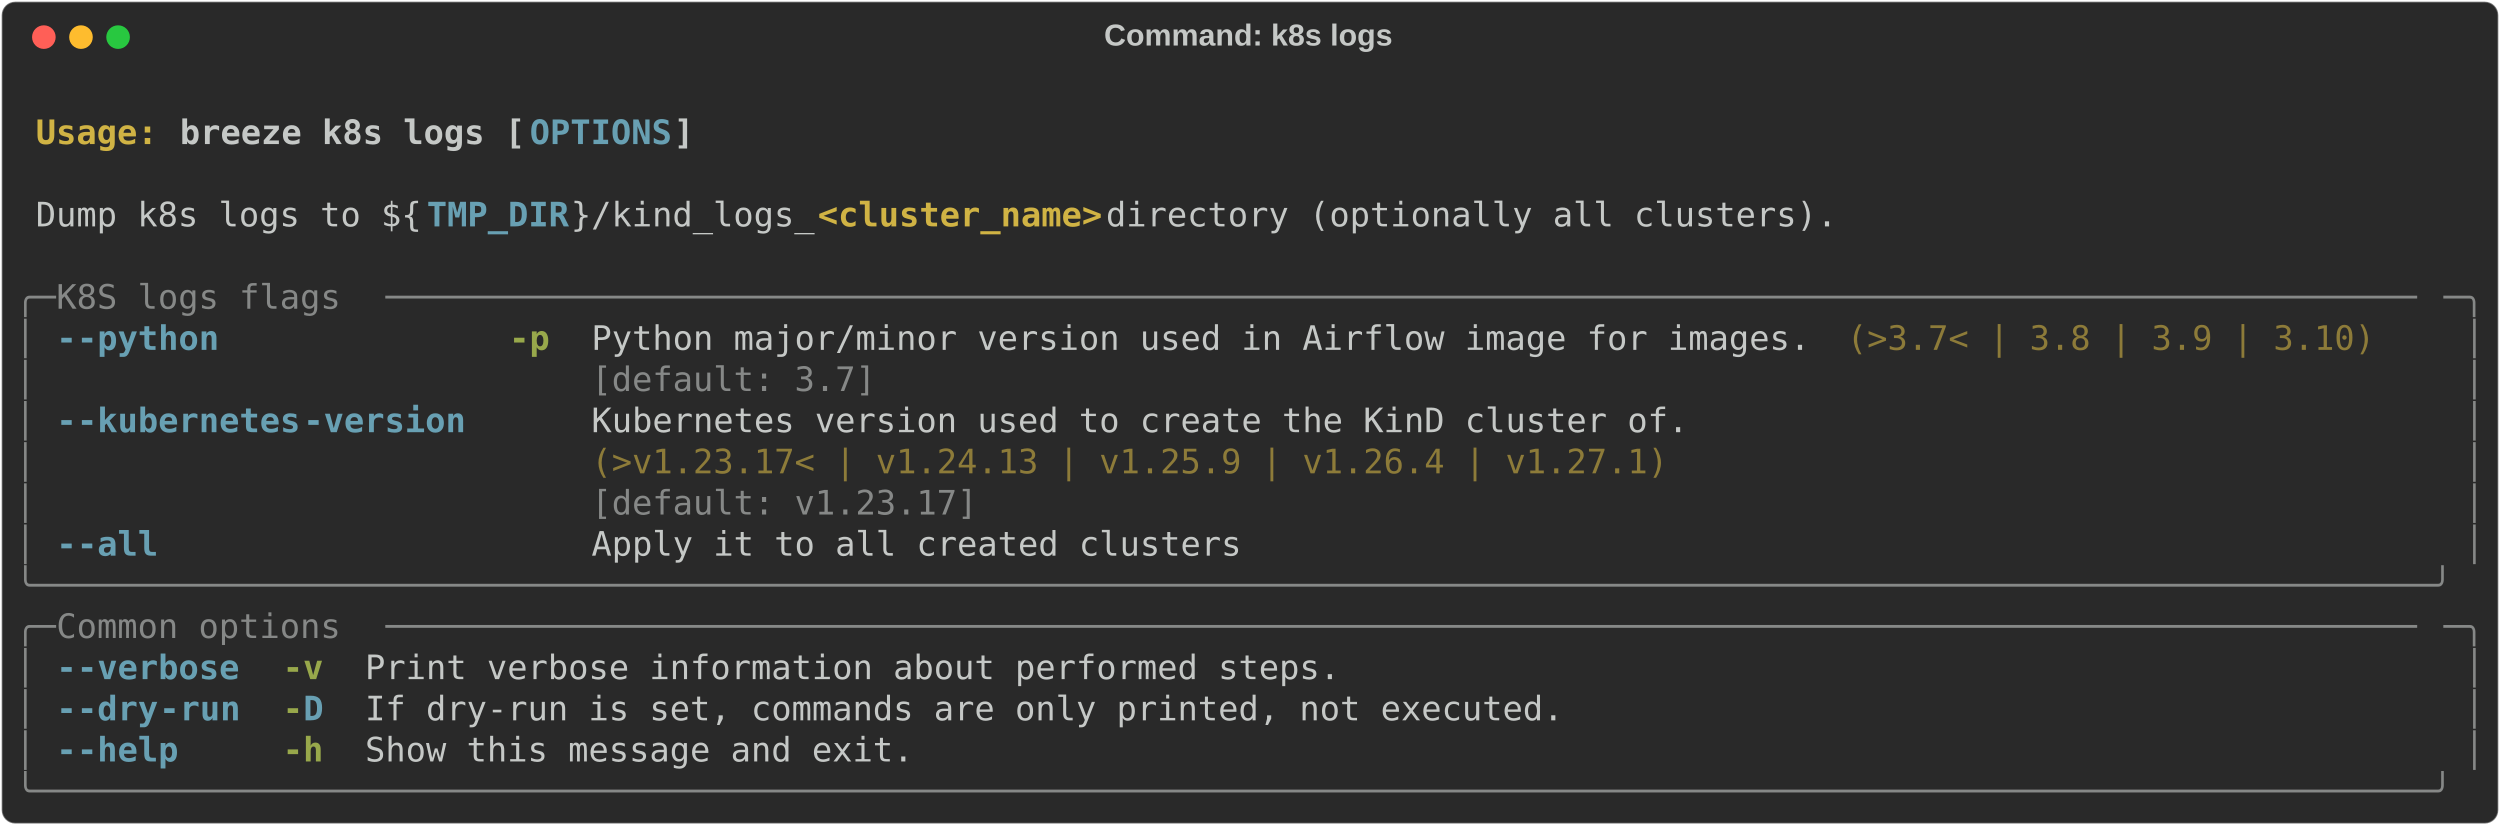
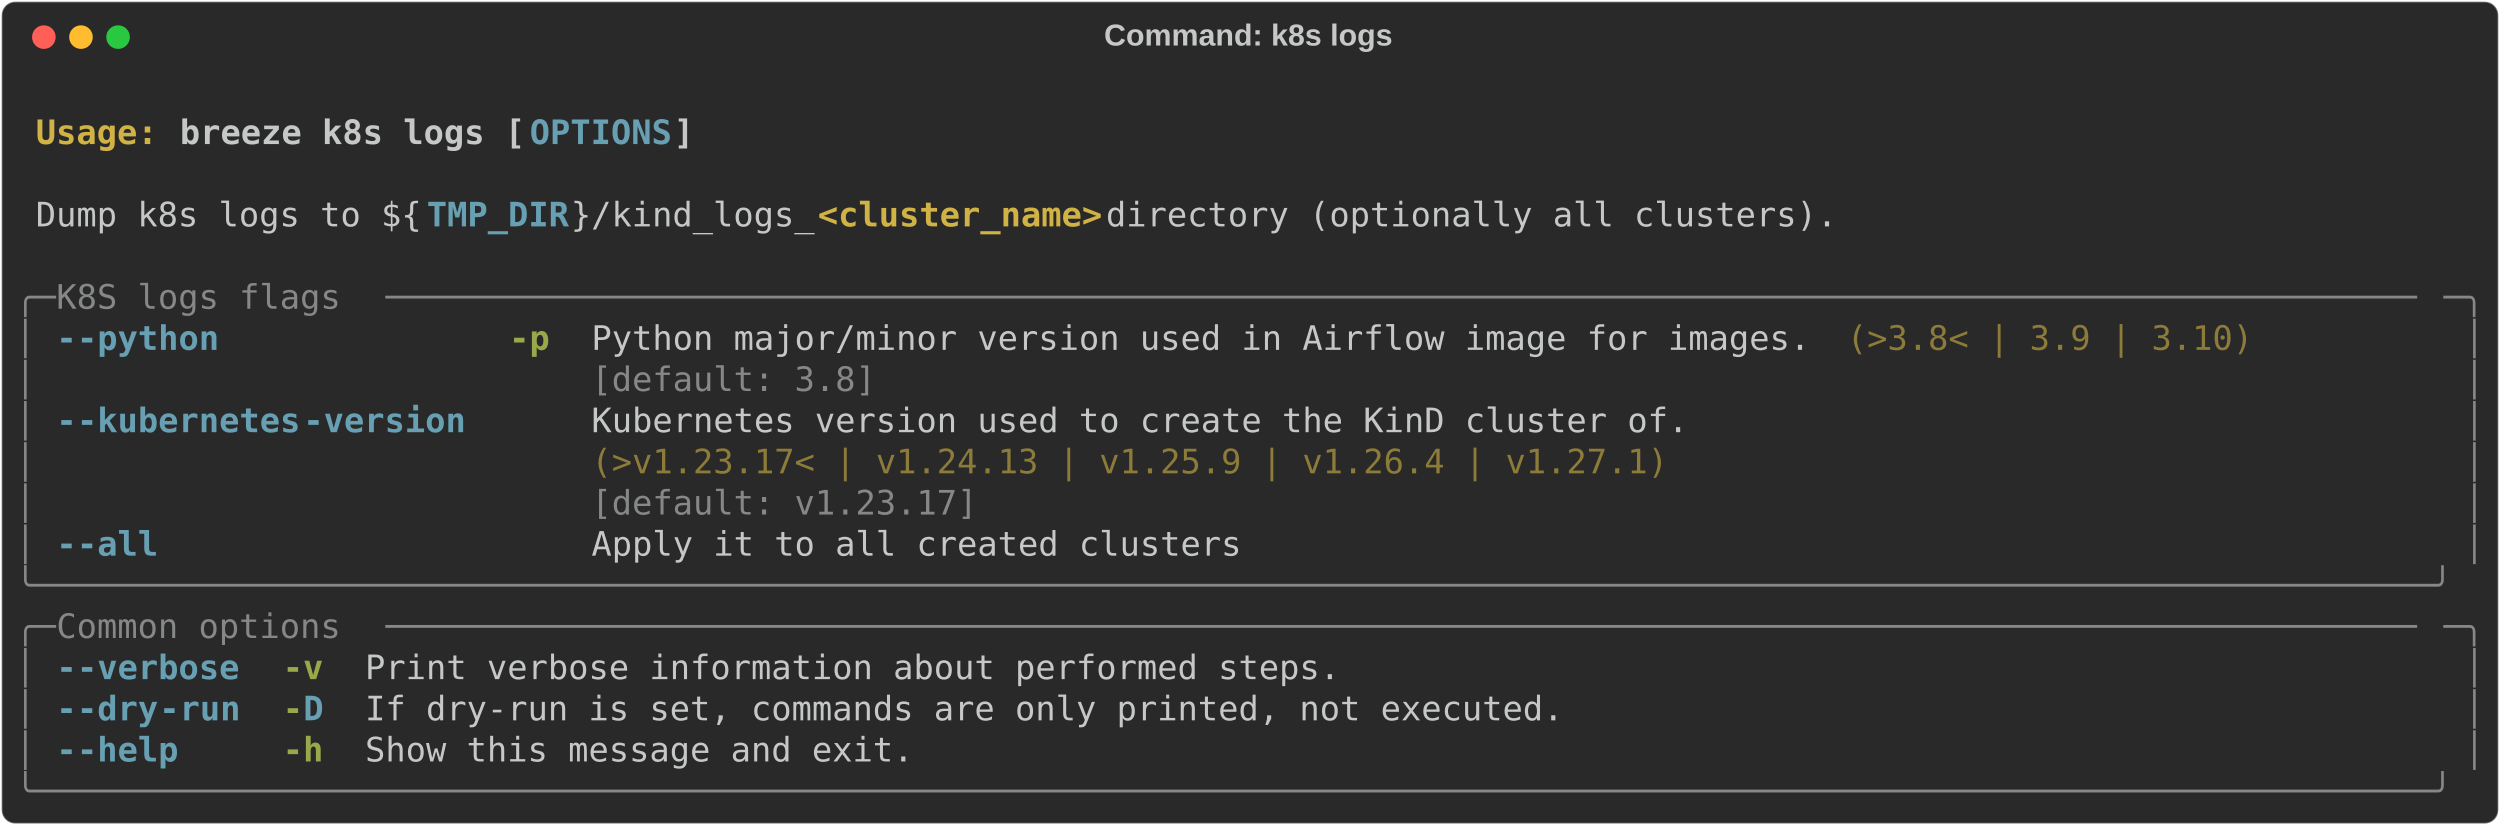
<svg xmlns="http://www.w3.org/2000/svg" class="rich-terminal" viewBox="0 0 1482 489.2">
  <style>

    @font-face {
        font-family: "Fira Code";
        src: local("FiraCode-Regular"),
                url("https://cdnjs.cloudflare.com/ajax/libs/firacode/6.2.0/woff2/FiraCode-Regular.woff2") format("woff2"),
                url("https://cdnjs.cloudflare.com/ajax/libs/firacode/6.2.0/woff/FiraCode-Regular.woff") format("woff");
        font-style: normal;
        font-weight: 400;
    }
    @font-face {
        font-family: "Fira Code";
        src: local("FiraCode-Bold"),
                url("https://cdnjs.cloudflare.com/ajax/libs/firacode/6.2.0/woff2/FiraCode-Bold.woff2") format("woff2"),
                url("https://cdnjs.cloudflare.com/ajax/libs/firacode/6.2.0/woff/FiraCode-Bold.woff") format("woff");
        font-style: bold;
        font-weight: 700;
    }

    .breeze-k8s-logs-matrix {
        font-family: Fira Code, monospace;
        font-size: 20px;
        line-height: 24.4px;
        font-variant-east-asian: full-width;
    }

    .breeze-k8s-logs-title {
        font-size: 18px;
        font-weight: bold;
        font-family: arial;
    }

    .breeze-k8s-logs-r1 { fill: #c5c8c6;font-weight: bold }
.breeze-k8s-logs-r2 { fill: #c5c8c6 }
.breeze-k8s-logs-r3 { fill: #d0b344;font-weight: bold }
.breeze-k8s-logs-r4 { fill: #68a0b3;font-weight: bold }
.breeze-k8s-logs-r5 { fill: #868887 }
.breeze-k8s-logs-r6 { fill: #98a84b;font-weight: bold }
.breeze-k8s-logs-r7 { fill: #8d7b39 }
    </style>
  <defs>
    <clipPath id="breeze-k8s-logs-clip-terminal">
      <rect x="0" y="0" width="1463.0" height="438.2" />
    </clipPath>
    <clipPath id="breeze-k8s-logs-line-0">
      <rect x="0" y="1.5" width="1464" height="24.65" />
    </clipPath>
    <clipPath id="breeze-k8s-logs-line-1">
      <rect x="0" y="25.9" width="1464" height="24.65" />
    </clipPath>
    <clipPath id="breeze-k8s-logs-line-2">
      <rect x="0" y="50.3" width="1464" height="24.65" />
    </clipPath>
    <clipPath id="breeze-k8s-logs-line-3">
      <rect x="0" y="74.7" width="1464" height="24.65" />
    </clipPath>
    <clipPath id="breeze-k8s-logs-line-4">
      <rect x="0" y="99.1" width="1464" height="24.65" />
    </clipPath>
    <clipPath id="breeze-k8s-logs-line-5">
      <rect x="0" y="123.5" width="1464" height="24.65" />
    </clipPath>
    <clipPath id="breeze-k8s-logs-line-6">
      <rect x="0" y="147.9" width="1464" height="24.65" />
    </clipPath>
    <clipPath id="breeze-k8s-logs-line-7">
      <rect x="0" y="172.3" width="1464" height="24.65" />
    </clipPath>
    <clipPath id="breeze-k8s-logs-line-8">
      <rect x="0" y="196.7" width="1464" height="24.65" />
    </clipPath>
    <clipPath id="breeze-k8s-logs-line-9">
      <rect x="0" y="221.1" width="1464" height="24.65" />
    </clipPath>
    <clipPath id="breeze-k8s-logs-line-10">
      <rect x="0" y="245.5" width="1464" height="24.65" />
    </clipPath>
    <clipPath id="breeze-k8s-logs-line-11">
      <rect x="0" y="269.9" width="1464" height="24.65" />
    </clipPath>
    <clipPath id="breeze-k8s-logs-line-12">
      <rect x="0" y="294.3" width="1464" height="24.65" />
    </clipPath>
    <clipPath id="breeze-k8s-logs-line-13">
      <rect x="0" y="318.7" width="1464" height="24.65" />
    </clipPath>
    <clipPath id="breeze-k8s-logs-line-14">
      <rect x="0" y="343.1" width="1464" height="24.65" />
    </clipPath>
    <clipPath id="breeze-k8s-logs-line-15">
      <rect x="0" y="367.5" width="1464" height="24.65" />
    </clipPath>
    <clipPath id="breeze-k8s-logs-line-16">
      <rect x="0" y="391.9" width="1464" height="24.65" />
    </clipPath>
  </defs>
  <rect fill="#292929" stroke="rgba(255,255,255,0.35)" stroke-width="1" x="1" y="1" width="1480" height="487.2" rx="8" />
  <text class="breeze-k8s-logs-title" fill="#c5c8c6" text-anchor="middle" x="740" y="27">Command: k8s logs</text>
  <g transform="translate(26,22)">
    <circle cx="0" cy="0" r="7" fill="#ff5f57" />
    <circle cx="22" cy="0" r="7" fill="#febc2e" />
    <circle cx="44" cy="0" r="7" fill="#28c840" />
  </g>
  <g transform="translate(9, 41)" clip-path="url(#breeze-k8s-logs-clip-terminal)">
    <g class="breeze-k8s-logs-matrix">
      <text class="breeze-k8s-logs-r2" x="1464" y="20" textLength="12.2" clip-path="url(#breeze-k8s-logs-line-0)">
</text>
      <text class="breeze-k8s-logs-r3" x="12.2" y="44.4" textLength="85.4" clip-path="url(#breeze-k8s-logs-line-1)">Usage: </text>
      <text class="breeze-k8s-logs-r1" x="97.6" y="44.4" textLength="207.4" clip-path="url(#breeze-k8s-logs-line-1)">breeze k8s logs [</text>
      <text class="breeze-k8s-logs-r4" x="305" y="44.4" textLength="85.4" clip-path="url(#breeze-k8s-logs-line-1)">OPTIONS</text>
      <text class="breeze-k8s-logs-r1" x="390.4" y="44.4" textLength="12.2" clip-path="url(#breeze-k8s-logs-line-1)">]</text>
      <text class="breeze-k8s-logs-r2" x="1464" y="44.4" textLength="12.2" clip-path="url(#breeze-k8s-logs-line-1)">
</text>
      <text class="breeze-k8s-logs-r2" x="1464" y="68.8" textLength="12.2" clip-path="url(#breeze-k8s-logs-line-2)">
</text>
      <text class="breeze-k8s-logs-r2" x="12.2" y="93.2" textLength="231.8" clip-path="url(#breeze-k8s-logs-line-3)">Dump k8s logs to ${</text>
      <text class="breeze-k8s-logs-r4" x="244" y="93.2" textLength="85.4" clip-path="url(#breeze-k8s-logs-line-3)">TMP_DIR</text>
      <text class="breeze-k8s-logs-r2" x="329.4" y="93.2" textLength="146.4" clip-path="url(#breeze-k8s-logs-line-3)">}/kind_logs_</text>
      <text class="breeze-k8s-logs-r3" x="475.8" y="93.2" textLength="170.8" clip-path="url(#breeze-k8s-logs-line-3)">&lt;cluster_name&gt;</text>
      <text class="breeze-k8s-logs-r2" x="646.6" y="93.2" textLength="451.4" clip-path="url(#breeze-k8s-logs-line-3)"> directory (optionally all clusters).</text>
      <text class="breeze-k8s-logs-r2" x="1464" y="93.2" textLength="12.2" clip-path="url(#breeze-k8s-logs-line-3)">
</text>
      <text class="breeze-k8s-logs-r2" x="1464" y="117.6" textLength="12.2" clip-path="url(#breeze-k8s-logs-line-4)">
</text>
      <text class="breeze-k8s-logs-r5" x="0" y="142" textLength="24.4" clip-path="url(#breeze-k8s-logs-line-5)">╭─</text>
      <text class="breeze-k8s-logs-r5" x="24.4" y="142" textLength="195.2" clip-path="url(#breeze-k8s-logs-line-5)"> K8S logs flags </text>
      <text class="breeze-k8s-logs-r5" x="219.6" y="142" textLength="1220" clip-path="url(#breeze-k8s-logs-line-5)">────────────────────────────────────────────────────────────────────────────────────────────────────</text>
      <text class="breeze-k8s-logs-r5" x="1439.6" y="142" textLength="24.4" clip-path="url(#breeze-k8s-logs-line-5)">─╮</text>
      <text class="breeze-k8s-logs-r2" x="1464" y="142" textLength="12.2" clip-path="url(#breeze-k8s-logs-line-5)">
</text>
      <text class="breeze-k8s-logs-r5" x="0" y="166.4" textLength="12.2" clip-path="url(#breeze-k8s-logs-line-6)">│</text>
      <text class="breeze-k8s-logs-r4" x="24.4" y="166.4" textLength="12.2" clip-path="url(#breeze-k8s-logs-line-6)">-</text>
      <text class="breeze-k8s-logs-r4" x="36.6" y="166.4" textLength="85.4" clip-path="url(#breeze-k8s-logs-line-6)">-python</text>
      <text class="breeze-k8s-logs-r6" x="292.8" y="166.4" textLength="24.4" clip-path="url(#breeze-k8s-logs-line-6)">-p</text>
      <text class="breeze-k8s-logs-r2" x="341.6" y="166.4" textLength="732" clip-path="url(#breeze-k8s-logs-line-6)">Python major/minor version used in Airflow image for images.</text>
-       <text class="breeze-k8s-logs-r7" x="1085.8" y="166.4" textLength="317.2" clip-path="url(#breeze-k8s-logs-line-6)">(&gt;3.7&lt; | 3.8 | 3.9 | 3.10)</text>
+       <text class="breeze-k8s-logs-r7" x="1085.8" y="166.4" textLength="244" clip-path="url(#breeze-k8s-logs-line-6)">(&gt;3.8&lt; | 3.9 | 3.10)</text>
      <text class="breeze-k8s-logs-r5" x="1451.8" y="166.4" textLength="12.2" clip-path="url(#breeze-k8s-logs-line-6)">│</text>
      <text class="breeze-k8s-logs-r2" x="1464" y="166.4" textLength="12.2" clip-path="url(#breeze-k8s-logs-line-6)">
</text>
      <text class="breeze-k8s-logs-r5" x="0" y="190.8" textLength="12.2" clip-path="url(#breeze-k8s-logs-line-7)">│</text>
-       <text class="breeze-k8s-logs-r5" x="341.6" y="190.8" textLength="732" clip-path="url(#breeze-k8s-logs-line-7)">[default: 3.7]                                              </text>
+       <text class="breeze-k8s-logs-r5" x="341.6" y="190.8" textLength="732" clip-path="url(#breeze-k8s-logs-line-7)">[default: 3.8]                                              </text>
      <text class="breeze-k8s-logs-r5" x="1451.8" y="190.8" textLength="12.2" clip-path="url(#breeze-k8s-logs-line-7)">│</text>
      <text class="breeze-k8s-logs-r2" x="1464" y="190.8" textLength="12.2" clip-path="url(#breeze-k8s-logs-line-7)">
</text>
      <text class="breeze-k8s-logs-r5" x="0" y="215.2" textLength="12.2" clip-path="url(#breeze-k8s-logs-line-8)">│</text>
      <text class="breeze-k8s-logs-r4" x="24.4" y="215.2" textLength="12.2" clip-path="url(#breeze-k8s-logs-line-8)">-</text>
      <text class="breeze-k8s-logs-r4" x="36.6" y="215.2" textLength="134.2" clip-path="url(#breeze-k8s-logs-line-8)">-kubernetes</text>
      <text class="breeze-k8s-logs-r4" x="170.8" y="215.2" textLength="97.6" clip-path="url(#breeze-k8s-logs-line-8)">-version</text>
      <text class="breeze-k8s-logs-r2" x="341.6" y="215.2" textLength="658.8" clip-path="url(#breeze-k8s-logs-line-8)">Kubernetes version used to create the KinD cluster of.</text>
      <text class="breeze-k8s-logs-r5" x="1451.8" y="215.2" textLength="12.2" clip-path="url(#breeze-k8s-logs-line-8)">│</text>
      <text class="breeze-k8s-logs-r2" x="1464" y="215.2" textLength="12.2" clip-path="url(#breeze-k8s-logs-line-8)">
</text>
      <text class="breeze-k8s-logs-r5" x="0" y="239.6" textLength="12.2" clip-path="url(#breeze-k8s-logs-line-9)">│</text>
      <text class="breeze-k8s-logs-r7" x="341.6" y="239.6" textLength="658.8" clip-path="url(#breeze-k8s-logs-line-9)">(&gt;v1.23.17&lt; | v1.24.13 | v1.25.9 | v1.26.4 | v1.27.1) </text>
      <text class="breeze-k8s-logs-r5" x="1451.8" y="239.6" textLength="12.2" clip-path="url(#breeze-k8s-logs-line-9)">│</text>
      <text class="breeze-k8s-logs-r2" x="1464" y="239.6" textLength="12.2" clip-path="url(#breeze-k8s-logs-line-9)">
</text>
      <text class="breeze-k8s-logs-r5" x="0" y="264" textLength="12.2" clip-path="url(#breeze-k8s-logs-line-10)">│</text>
      <text class="breeze-k8s-logs-r5" x="341.6" y="264" textLength="658.8" clip-path="url(#breeze-k8s-logs-line-10)">[default: v1.23.17]                                   </text>
      <text class="breeze-k8s-logs-r5" x="1451.8" y="264" textLength="12.2" clip-path="url(#breeze-k8s-logs-line-10)">│</text>
      <text class="breeze-k8s-logs-r2" x="1464" y="264" textLength="12.2" clip-path="url(#breeze-k8s-logs-line-10)">
</text>
      <text class="breeze-k8s-logs-r5" x="0" y="288.4" textLength="12.2" clip-path="url(#breeze-k8s-logs-line-11)">│</text>
      <text class="breeze-k8s-logs-r4" x="24.4" y="288.4" textLength="12.2" clip-path="url(#breeze-k8s-logs-line-11)">-</text>
      <text class="breeze-k8s-logs-r4" x="36.6" y="288.4" textLength="48.8" clip-path="url(#breeze-k8s-logs-line-11)">-all</text>
      <text class="breeze-k8s-logs-r2" x="341.6" y="288.4" textLength="390.4" clip-path="url(#breeze-k8s-logs-line-11)">Apply it to all created clusters</text>
      <text class="breeze-k8s-logs-r5" x="1451.8" y="288.4" textLength="12.2" clip-path="url(#breeze-k8s-logs-line-11)">│</text>
      <text class="breeze-k8s-logs-r2" x="1464" y="288.4" textLength="12.2" clip-path="url(#breeze-k8s-logs-line-11)">
</text>
      <text class="breeze-k8s-logs-r5" x="0" y="312.8" textLength="1464" clip-path="url(#breeze-k8s-logs-line-12)">╰──────────────────────────────────────────────────────────────────────────────────────────────────────────────────────╯</text>
      <text class="breeze-k8s-logs-r2" x="1464" y="312.8" textLength="12.2" clip-path="url(#breeze-k8s-logs-line-12)">
</text>
      <text class="breeze-k8s-logs-r5" x="0" y="337.2" textLength="24.4" clip-path="url(#breeze-k8s-logs-line-13)">╭─</text>
      <text class="breeze-k8s-logs-r5" x="24.4" y="337.2" textLength="195.2" clip-path="url(#breeze-k8s-logs-line-13)"> Common options </text>
      <text class="breeze-k8s-logs-r5" x="219.6" y="337.2" textLength="1220" clip-path="url(#breeze-k8s-logs-line-13)">────────────────────────────────────────────────────────────────────────────────────────────────────</text>
      <text class="breeze-k8s-logs-r5" x="1439.6" y="337.2" textLength="24.4" clip-path="url(#breeze-k8s-logs-line-13)">─╮</text>
      <text class="breeze-k8s-logs-r2" x="1464" y="337.2" textLength="12.2" clip-path="url(#breeze-k8s-logs-line-13)">
</text>
      <text class="breeze-k8s-logs-r5" x="0" y="361.6" textLength="12.2" clip-path="url(#breeze-k8s-logs-line-14)">│</text>
      <text class="breeze-k8s-logs-r4" x="24.4" y="361.6" textLength="12.2" clip-path="url(#breeze-k8s-logs-line-14)">-</text>
      <text class="breeze-k8s-logs-r4" x="36.6" y="361.6" textLength="97.6" clip-path="url(#breeze-k8s-logs-line-14)">-verbose</text>
      <text class="breeze-k8s-logs-r6" x="158.6" y="361.6" textLength="24.4" clip-path="url(#breeze-k8s-logs-line-14)">-v</text>
      <text class="breeze-k8s-logs-r2" x="207.4" y="361.6" textLength="585.6" clip-path="url(#breeze-k8s-logs-line-14)">Print verbose information about performed steps.</text>
      <text class="breeze-k8s-logs-r5" x="1451.8" y="361.6" textLength="12.2" clip-path="url(#breeze-k8s-logs-line-14)">│</text>
      <text class="breeze-k8s-logs-r2" x="1464" y="361.6" textLength="12.2" clip-path="url(#breeze-k8s-logs-line-14)">
</text>
      <text class="breeze-k8s-logs-r5" x="0" y="386" textLength="12.2" clip-path="url(#breeze-k8s-logs-line-15)">│</text>
      <text class="breeze-k8s-logs-r4" x="24.4" y="386" textLength="12.2" clip-path="url(#breeze-k8s-logs-line-15)">-</text>
      <text class="breeze-k8s-logs-r4" x="36.6" y="386" textLength="48.8" clip-path="url(#breeze-k8s-logs-line-15)">-dry</text>
      <text class="breeze-k8s-logs-r4" x="85.4" y="386" textLength="48.8" clip-path="url(#breeze-k8s-logs-line-15)">-run</text>
      <text class="breeze-k8s-logs-r6" x="158.6" y="386" textLength="12.2" clip-path="url(#breeze-k8s-logs-line-15)">-</text>
      <text class="breeze-k8s-logs-r4" x="170.8" y="386" textLength="12.2" clip-path="url(#breeze-k8s-logs-line-15)">D</text>
      <text class="breeze-k8s-logs-r2" x="207.4" y="386" textLength="719.8" clip-path="url(#breeze-k8s-logs-line-15)">If dry-run is set, commands are only printed, not executed.</text>
      <text class="breeze-k8s-logs-r5" x="1451.8" y="386" textLength="12.2" clip-path="url(#breeze-k8s-logs-line-15)">│</text>
      <text class="breeze-k8s-logs-r2" x="1464" y="386" textLength="12.2" clip-path="url(#breeze-k8s-logs-line-15)">
</text>
      <text class="breeze-k8s-logs-r5" x="0" y="410.4" textLength="12.2" clip-path="url(#breeze-k8s-logs-line-16)">│</text>
      <text class="breeze-k8s-logs-r4" x="24.4" y="410.4" textLength="12.2" clip-path="url(#breeze-k8s-logs-line-16)">-</text>
      <text class="breeze-k8s-logs-r4" x="36.6" y="410.4" textLength="61" clip-path="url(#breeze-k8s-logs-line-16)">-help</text>
      <text class="breeze-k8s-logs-r6" x="158.6" y="410.4" textLength="24.4" clip-path="url(#breeze-k8s-logs-line-16)">-h</text>
      <text class="breeze-k8s-logs-r2" x="207.4" y="410.4" textLength="329.4" clip-path="url(#breeze-k8s-logs-line-16)">Show this message and exit.</text>
      <text class="breeze-k8s-logs-r5" x="1451.8" y="410.4" textLength="12.2" clip-path="url(#breeze-k8s-logs-line-16)">│</text>
      <text class="breeze-k8s-logs-r2" x="1464" y="410.4" textLength="12.2" clip-path="url(#breeze-k8s-logs-line-16)">
</text>
      <text class="breeze-k8s-logs-r5" x="0" y="434.8" textLength="1464" clip-path="url(#breeze-k8s-logs-line-17)">╰──────────────────────────────────────────────────────────────────────────────────────────────────────────────────────╯</text>
      <text class="breeze-k8s-logs-r2" x="1464" y="434.8" textLength="12.2" clip-path="url(#breeze-k8s-logs-line-17)">
</text>
    </g>
  </g>
</svg>
